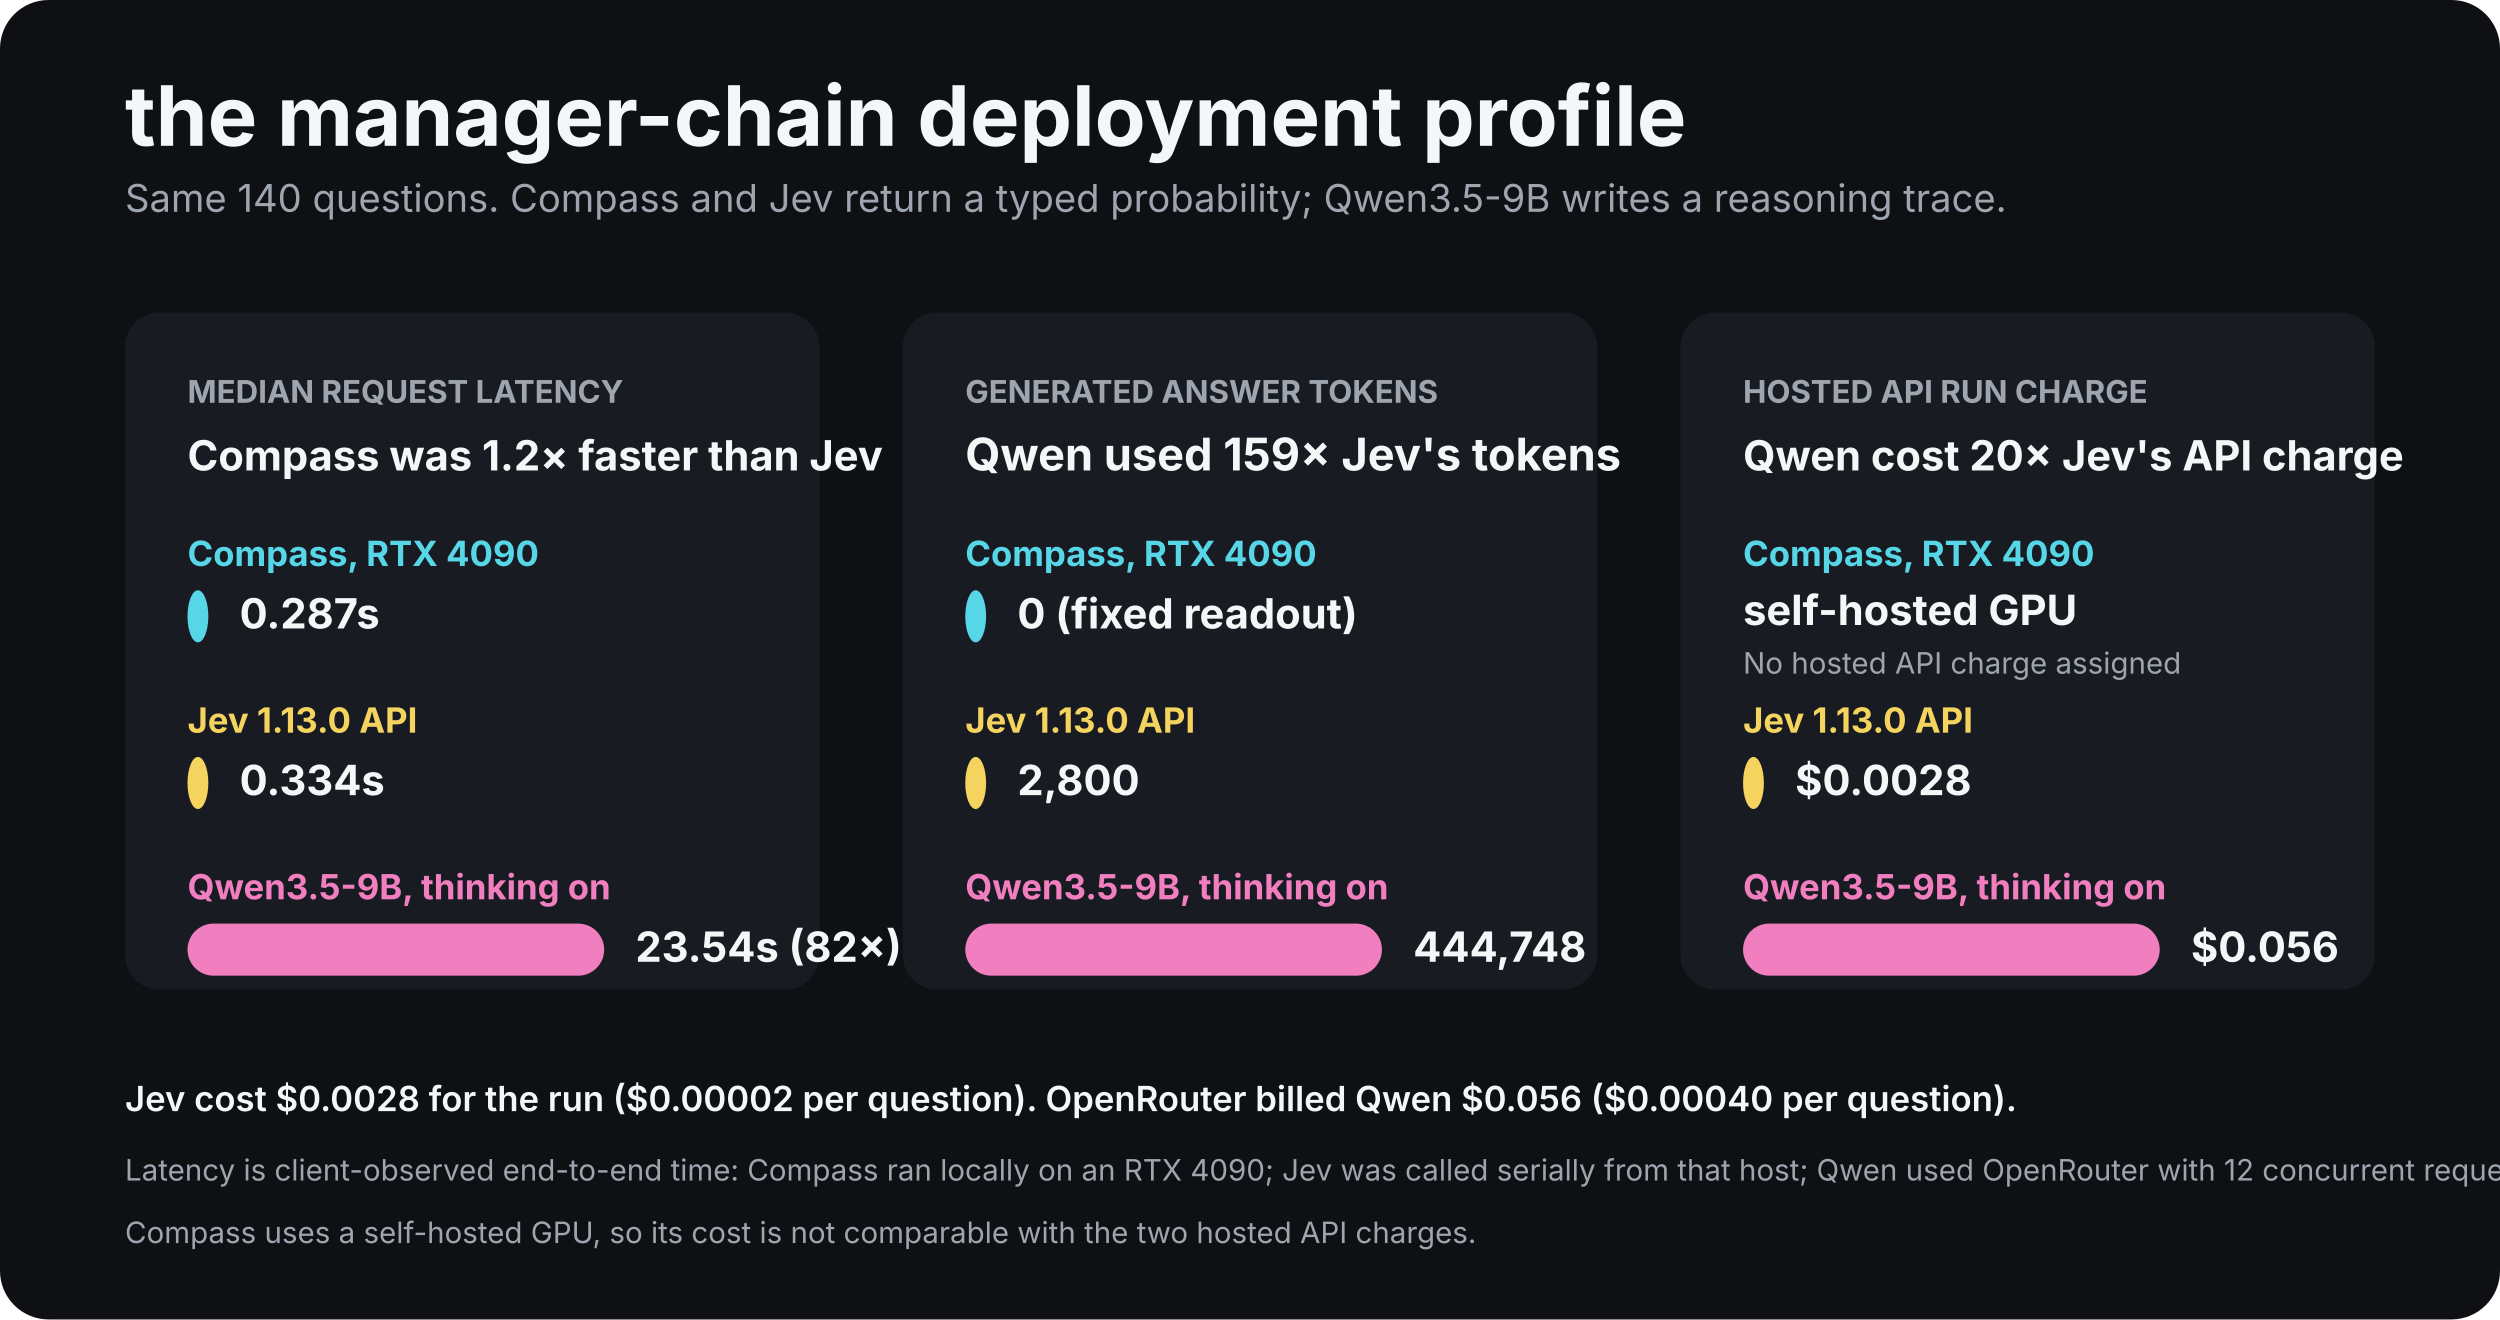
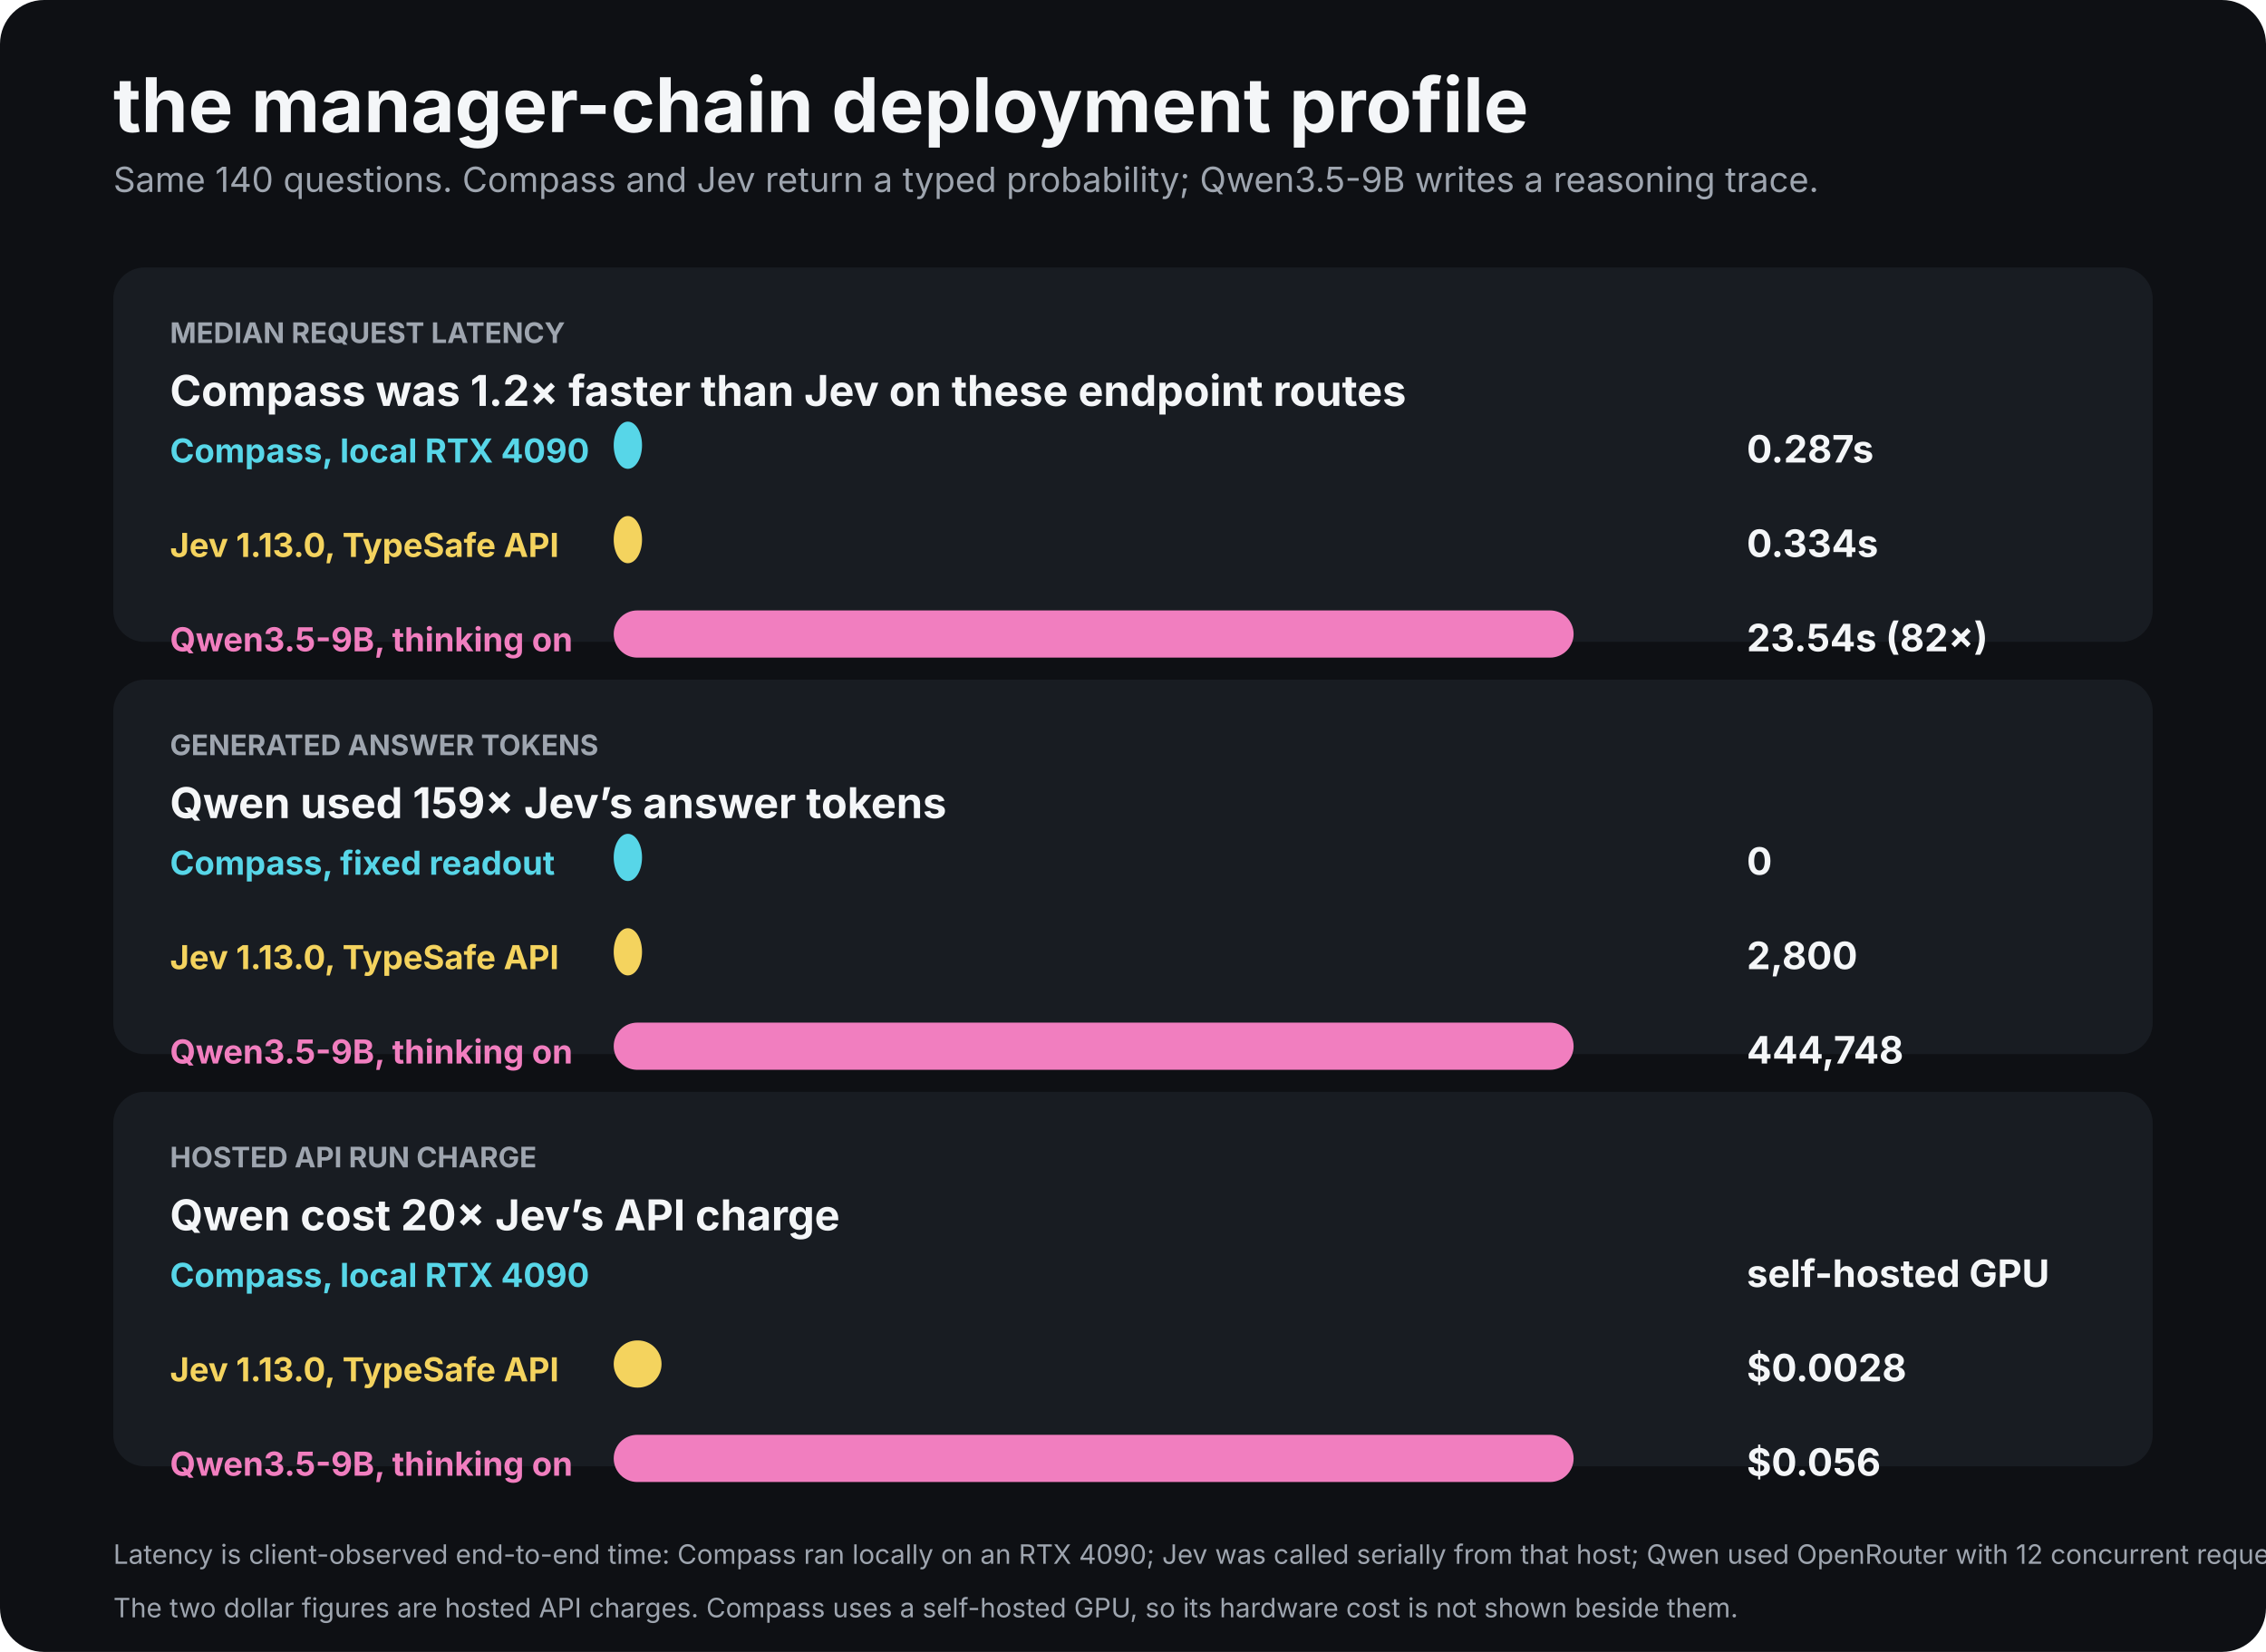
- <svg xmlns="http://www.w3.org/2000/svg" width="1440" height="760" viewBox="0 0 1440 760" role="img" aria-labelledby="title desc">
-   <rect width="1440" height="760" fill="#0E1014" rx="28" />
+ <svg xmlns="http://www.w3.org/2000/svg" width="1440" height="1050" viewBox="0 0 1440 1050" role="img" aria-labelledby="title desc">
+   <rect width="1440" height="1050" fill="#0E1014" rx="28" />
  <text x="72.0" y="84.0" fill="#F4F6F8" font-family="ui-sans-serif, system-ui, -apple-system, BlinkMacSystemFont, sans-serif" font-size="48" font-weight="700" text-anchor="start">the manager-chain deployment profile</text>
  <text x="72.0" y="122.0" fill="#9EA5AF" font-family="ui-sans-serif, system-ui, -apple-system, BlinkMacSystemFont, sans-serif" font-size="22" font-weight="400" text-anchor="start">Same 140 questions. Compass and Jev return a typed probability; Qwen3.5-9B writes a reasoning trace.</text>
-   <rect x="72" y="180" width="400" height="390" rx="20" fill="#181C22" />
-   <rect x="520" y="180" width="400" height="390" rx="20" fill="#181C22" />
-   <rect x="968" y="180" width="400" height="390" rx="20" fill="#181C22" />
-   <text x="108.0" y="232.0" fill="#9EA5AF" font-family="ui-sans-serif, system-ui, -apple-system, BlinkMacSystemFont, sans-serif" font-size="18" font-weight="700" text-anchor="start">MEDIAN REQUEST LATENCY</text>
-   <text x="108.0" y="271.0" fill="#F4F6F8" font-family="ui-sans-serif, system-ui, -apple-system, BlinkMacSystemFont, sans-serif" font-size="24" font-weight="700" text-anchor="start">Compass was 1.2× faster than Jev</text>
-   <text x="556.0" y="232.0" fill="#9EA5AF" font-family="ui-sans-serif, system-ui, -apple-system, BlinkMacSystemFont, sans-serif" font-size="18" font-weight="700" text-anchor="start">GENERATED ANSWER TOKENS</text>
-   <text x="556.0" y="271.0" fill="#F4F6F8" font-family="ui-sans-serif, system-ui, -apple-system, BlinkMacSystemFont, sans-serif" font-size="26" font-weight="700" text-anchor="start">Qwen used 159× Jev's tokens</text>
-   <text x="1004.0" y="232.0" fill="#9EA5AF" font-family="ui-sans-serif, system-ui, -apple-system, BlinkMacSystemFont, sans-serif" font-size="18" font-weight="700" text-anchor="start">HOSTED API RUN CHARGE</text>
-   <text x="1004.0" y="271.0" fill="#F4F6F8" font-family="ui-sans-serif, system-ui, -apple-system, BlinkMacSystemFont, sans-serif" font-size="24" font-weight="700" text-anchor="start">Qwen cost 20× Jev's API charge</text>
-   <rect x="108.0" y="340.0" width="12.0" height="30" rx="15" fill="#57D6E8" />
-   <text x="108.0" y="326.0" fill="#57D6E8" font-family="ui-sans-serif, system-ui, -apple-system, BlinkMacSystemFont, sans-serif" font-size="20" font-weight="700" text-anchor="start">Compass, RTX 4090</text>
-   <text x="138.0" y="362.0" fill="#F4F6F8" font-family="ui-sans-serif, system-ui, -apple-system, BlinkMacSystemFont, sans-serif" font-size="24" font-weight="700" text-anchor="start">0.287s</text>
-   <rect x="108.0" y="436.0" width="12.0" height="30" rx="15" fill="#F4D35E" />
-   <text x="108.0" y="422.0" fill="#F4D35E" font-family="ui-sans-serif, system-ui, -apple-system, BlinkMacSystemFont, sans-serif" font-size="20" font-weight="700" text-anchor="start">Jev 1.13.0 API</text>
-   <text x="138.0" y="458.0" fill="#F4F6F8" font-family="ui-sans-serif, system-ui, -apple-system, BlinkMacSystemFont, sans-serif" font-size="24" font-weight="700" text-anchor="start">0.334s</text>
-   <rect x="108.0" y="532.0" width="240.0" height="30" rx="15" fill="#F17EBF" />
-   <text x="108.0" y="518.0" fill="#F17EBF" font-family="ui-sans-serif, system-ui, -apple-system, BlinkMacSystemFont, sans-serif" font-size="20" font-weight="700" text-anchor="start">Qwen3.5-9B, thinking on</text>
-   <text x="366.0" y="554.0" fill="#F4F6F8" font-family="ui-sans-serif, system-ui, -apple-system, BlinkMacSystemFont, sans-serif" font-size="24" font-weight="700" text-anchor="start">23.54s (82×)</text>
-   <rect x="556.0" y="340.0" width="12.0" height="30" rx="15" fill="#57D6E8" />
-   <text x="556.0" y="326.0" fill="#57D6E8" font-family="ui-sans-serif, system-ui, -apple-system, BlinkMacSystemFont, sans-serif" font-size="20" font-weight="700" text-anchor="start">Compass, RTX 4090</text>
-   <text x="586.0" y="362.0" fill="#F4F6F8" font-family="ui-sans-serif, system-ui, -apple-system, BlinkMacSystemFont, sans-serif" font-size="24" font-weight="700" text-anchor="start">0 (fixed readout)</text>
-   <rect x="556.0" y="436.0" width="12.0" height="30" rx="15" fill="#F4D35E" />
-   <text x="556.0" y="422.0" fill="#F4D35E" font-family="ui-sans-serif, system-ui, -apple-system, BlinkMacSystemFont, sans-serif" font-size="20" font-weight="700" text-anchor="start">Jev 1.13.0 API</text>
-   <text x="586.0" y="458.0" fill="#F4F6F8" font-family="ui-sans-serif, system-ui, -apple-system, BlinkMacSystemFont, sans-serif" font-size="24" font-weight="700" text-anchor="start">2,800</text>
-   <rect x="556.0" y="532.0" width="240.0" height="30" rx="15" fill="#F17EBF" />
-   <text x="556.0" y="518.0" fill="#F17EBF" font-family="ui-sans-serif, system-ui, -apple-system, BlinkMacSystemFont, sans-serif" font-size="20" font-weight="700" text-anchor="start">Qwen3.5-9B, thinking on</text>
-   <text x="814.0" y="554.0" fill="#F4F6F8" font-family="ui-sans-serif, system-ui, -apple-system, BlinkMacSystemFont, sans-serif" font-size="24" font-weight="700" text-anchor="start">444,748</text>
-   <text x="1004.0" y="326.0" fill="#57D6E8" font-family="ui-sans-serif, system-ui, -apple-system, BlinkMacSystemFont, sans-serif" font-size="20" font-weight="700" text-anchor="start">Compass, RTX 4090</text>
-   <text x="1004.0" y="360.0" fill="#F4F6F8" font-family="ui-sans-serif, system-ui, -apple-system, BlinkMacSystemFont, sans-serif" font-size="24" font-weight="700" text-anchor="start">self-hosted GPU</text>
-   <text x="1004.0" y="388.0" fill="#9EA5AF" font-family="ui-sans-serif, system-ui, -apple-system, BlinkMacSystemFont, sans-serif" font-size="17" font-weight="400" text-anchor="start">No hosted API charge assigned</text>
-   <rect x="1004.0" y="436.0" width="12.0" height="30" rx="15" fill="#F4D35E" />
-   <text x="1004.0" y="422.0" fill="#F4D35E" font-family="ui-sans-serif, system-ui, -apple-system, BlinkMacSystemFont, sans-serif" font-size="20" font-weight="700" text-anchor="start">Jev 1.13.0 API</text>
-   <text x="1034.0" y="458.0" fill="#F4F6F8" font-family="ui-sans-serif, system-ui, -apple-system, BlinkMacSystemFont, sans-serif" font-size="24" font-weight="700" text-anchor="start">$0.0028</text>
-   <rect x="1004.0" y="532.0" width="240.0" height="30" rx="15" fill="#F17EBF" />
-   <text x="1004.0" y="518.0" fill="#F17EBF" font-family="ui-sans-serif, system-ui, -apple-system, BlinkMacSystemFont, sans-serif" font-size="20" font-weight="700" text-anchor="start">Qwen3.5-9B, thinking on</text>
-   <text x="1262.0" y="554.0" fill="#F4F6F8" font-family="ui-sans-serif, system-ui, -apple-system, BlinkMacSystemFont, sans-serif" font-size="24" font-weight="700" text-anchor="start">$0.056</text>
-   <text x="72.0" y="640.0" fill="#F4F6F8" font-family="ui-sans-serif, system-ui, -apple-system, BlinkMacSystemFont, sans-serif" font-size="20" font-weight="600" text-anchor="start">Jev cost $0.0028 for the run ($0.00002 per question). OpenRouter billed Qwen $0.056 ($0.00040 per question).</text>
-   <text x="72.0" y="680.0" fill="#9EA5AF" font-family="ui-sans-serif, system-ui, -apple-system, BlinkMacSystemFont, sans-serif" font-size="17" font-weight="400" text-anchor="start">Latency is client-observed end-to-end time: Compass ran locally on an RTX 4090; Jev was called serially from that host; Qwen used OpenRouter with 12 concurrent requests.</text>
-   <text x="72.0" y="716.0" fill="#9EA5AF" font-family="ui-sans-serif, system-ui, -apple-system, BlinkMacSystemFont, sans-serif" font-size="17" font-weight="400" text-anchor="start">Compass uses a self-hosted GPU, so its cost is not comparable with the two hosted API charges.</text>
+   <rect x="72" y="170.0" width="1296" height="238" rx="20" fill="#181C22" />
+   <text x="108.0" y="218.0" fill="#9EA5AF" font-family="ui-sans-serif, system-ui, -apple-system, BlinkMacSystemFont, sans-serif" font-size="18" font-weight="700" text-anchor="start">MEDIAN REQUEST LATENCY</text>
+   <text x="108.0" y="258.0" fill="#F4F6F8" font-family="ui-sans-serif, system-ui, -apple-system, BlinkMacSystemFont, sans-serif" font-size="27" font-weight="700" text-anchor="start">Compass was 1.2× faster than Jev on these endpoint routes</text>
+   <text x="108.0" y="294.0" fill="#57D6E8" font-family="ui-sans-serif, system-ui, -apple-system, BlinkMacSystemFont, sans-serif" font-size="21" font-weight="700" text-anchor="start">Compass, local RTX 4090</text>
+   <rect x="390.0" y="268.0" width="18.0" height="30" rx="15" fill="#57D6E8" />
+   <text x="1110.0" y="294.0" fill="#F4F6F8" font-family="ui-sans-serif, system-ui, -apple-system, BlinkMacSystemFont, sans-serif" font-size="24" font-weight="700" text-anchor="start">0.287s</text>
+   <text x="108.0" y="354.0" fill="#F4D35E" font-family="ui-sans-serif, system-ui, -apple-system, BlinkMacSystemFont, sans-serif" font-size="21" font-weight="700" text-anchor="start">Jev 1.13.0, TypeSafe API</text>
+   <rect x="390.0" y="328.0" width="18.0" height="30" rx="15" fill="#F4D35E" />
+   <text x="1110.0" y="354.0" fill="#F4F6F8" font-family="ui-sans-serif, system-ui, -apple-system, BlinkMacSystemFont, sans-serif" font-size="24" font-weight="700" text-anchor="start">0.334s</text>
+   <text x="108.0" y="414.0" fill="#F17EBF" font-family="ui-sans-serif, system-ui, -apple-system, BlinkMacSystemFont, sans-serif" font-size="21" font-weight="700" text-anchor="start">Qwen3.5-9B, thinking on</text>
+   <rect x="390.0" y="388.0" width="610.0" height="30" rx="15" fill="#F17EBF" />
+   <text x="1110.0" y="414.0" fill="#F4F6F8" font-family="ui-sans-serif, system-ui, -apple-system, BlinkMacSystemFont, sans-serif" font-size="24" font-weight="700" text-anchor="start">23.54s (82×)</text>
+   <rect x="72" y="432.0" width="1296" height="238" rx="20" fill="#181C22" />
+   <text x="108.0" y="480.0" fill="#9EA5AF" font-family="ui-sans-serif, system-ui, -apple-system, BlinkMacSystemFont, sans-serif" font-size="18" font-weight="700" text-anchor="start">GENERATED ANSWER TOKENS</text>
+   <text x="108.0" y="520.0" fill="#F4F6F8" font-family="ui-sans-serif, system-ui, -apple-system, BlinkMacSystemFont, sans-serif" font-size="27" font-weight="700" text-anchor="start">Qwen used 159× Jev’s answer tokens</text>
+   <text x="108.0" y="556.0" fill="#57D6E8" font-family="ui-sans-serif, system-ui, -apple-system, BlinkMacSystemFont, sans-serif" font-size="21" font-weight="700" text-anchor="start">Compass, fixed readout</text>
+   <rect x="390.0" y="530.0" width="18.0" height="30" rx="15" fill="#57D6E8" />
+   <text x="1110.0" y="556.0" fill="#F4F6F8" font-family="ui-sans-serif, system-ui, -apple-system, BlinkMacSystemFont, sans-serif" font-size="24" font-weight="700" text-anchor="start">0</text>
+   <text x="108.0" y="616.0" fill="#F4D35E" font-family="ui-sans-serif, system-ui, -apple-system, BlinkMacSystemFont, sans-serif" font-size="21" font-weight="700" text-anchor="start">Jev 1.13.0, TypeSafe API</text>
+   <rect x="390.0" y="590.0" width="18.0" height="30" rx="15" fill="#F4D35E" />
+   <text x="1110.0" y="616.0" fill="#F4F6F8" font-family="ui-sans-serif, system-ui, -apple-system, BlinkMacSystemFont, sans-serif" font-size="24" font-weight="700" text-anchor="start">2,800</text>
+   <text x="108.0" y="676.0" fill="#F17EBF" font-family="ui-sans-serif, system-ui, -apple-system, BlinkMacSystemFont, sans-serif" font-size="21" font-weight="700" text-anchor="start">Qwen3.5-9B, thinking on</text>
+   <rect x="390.0" y="650.0" width="610.0" height="30" rx="15" fill="#F17EBF" />
+   <text x="1110.0" y="676.0" fill="#F4F6F8" font-family="ui-sans-serif, system-ui, -apple-system, BlinkMacSystemFont, sans-serif" font-size="24" font-weight="700" text-anchor="start">444,748</text>
+   <rect x="72" y="694.0" width="1296" height="238" rx="20" fill="#181C22" />
+   <text x="108.0" y="742.0" fill="#9EA5AF" font-family="ui-sans-serif, system-ui, -apple-system, BlinkMacSystemFont, sans-serif" font-size="18" font-weight="700" text-anchor="start">HOSTED API RUN CHARGE</text>
+   <text x="108.0" y="782.0" fill="#F4F6F8" font-family="ui-sans-serif, system-ui, -apple-system, BlinkMacSystemFont, sans-serif" font-size="27" font-weight="700" text-anchor="start">Qwen cost 20× Jev’s API charge</text>
+   <text x="108.0" y="818.0" fill="#57D6E8" font-family="ui-sans-serif, system-ui, -apple-system, BlinkMacSystemFont, sans-serif" font-size="21" font-weight="700" text-anchor="start">Compass, local RTX 4090</text>
+   <text x="1110.0" y="818.0" fill="#F4F6F8" font-family="ui-sans-serif, system-ui, -apple-system, BlinkMacSystemFont, sans-serif" font-size="24" font-weight="700" text-anchor="start">self-hosted GPU</text>
+   <text x="108.0" y="878.0" fill="#F4D35E" font-family="ui-sans-serif, system-ui, -apple-system, BlinkMacSystemFont, sans-serif" font-size="21" font-weight="700" text-anchor="start">Jev 1.13.0, TypeSafe API</text>
+   <rect x="390.0" y="852.0" width="30.4" height="30" rx="15" fill="#F4D35E" />
+   <text x="1110.0" y="878.0" fill="#F4F6F8" font-family="ui-sans-serif, system-ui, -apple-system, BlinkMacSystemFont, sans-serif" font-size="24" font-weight="700" text-anchor="start">$0.0028</text>
+   <text x="108.0" y="938.0" fill="#F17EBF" font-family="ui-sans-serif, system-ui, -apple-system, BlinkMacSystemFont, sans-serif" font-size="21" font-weight="700" text-anchor="start">Qwen3.5-9B, thinking on</text>
+   <rect x="390.0" y="912.0" width="610.0" height="30" rx="15" fill="#F17EBF" />
+   <text x="1110.0" y="938.0" fill="#F4F6F8" font-family="ui-sans-serif, system-ui, -apple-system, BlinkMacSystemFont, sans-serif" font-size="24" font-weight="700" text-anchor="start">$0.056</text>
+   <text x="72.0" y="994.0" fill="#9EA5AF" font-family="ui-sans-serif, system-ui, -apple-system, BlinkMacSystemFont, sans-serif" font-size="17" font-weight="400" text-anchor="start">Latency is client-observed end-to-end time: Compass ran locally on an RTX 4090; Jev was called serially from that host; Qwen used OpenRouter with 12 concurrent requests.</text>
+   <text x="72.0" y="1028.0" fill="#9EA5AF" font-family="ui-sans-serif, system-ui, -apple-system, BlinkMacSystemFont, sans-serif" font-size="17" font-weight="400" text-anchor="start">The two dollar figures are hosted API charges. Compass uses a self-hosted GPU, so its hardware cost is not shown beside them.</text>
</svg>
